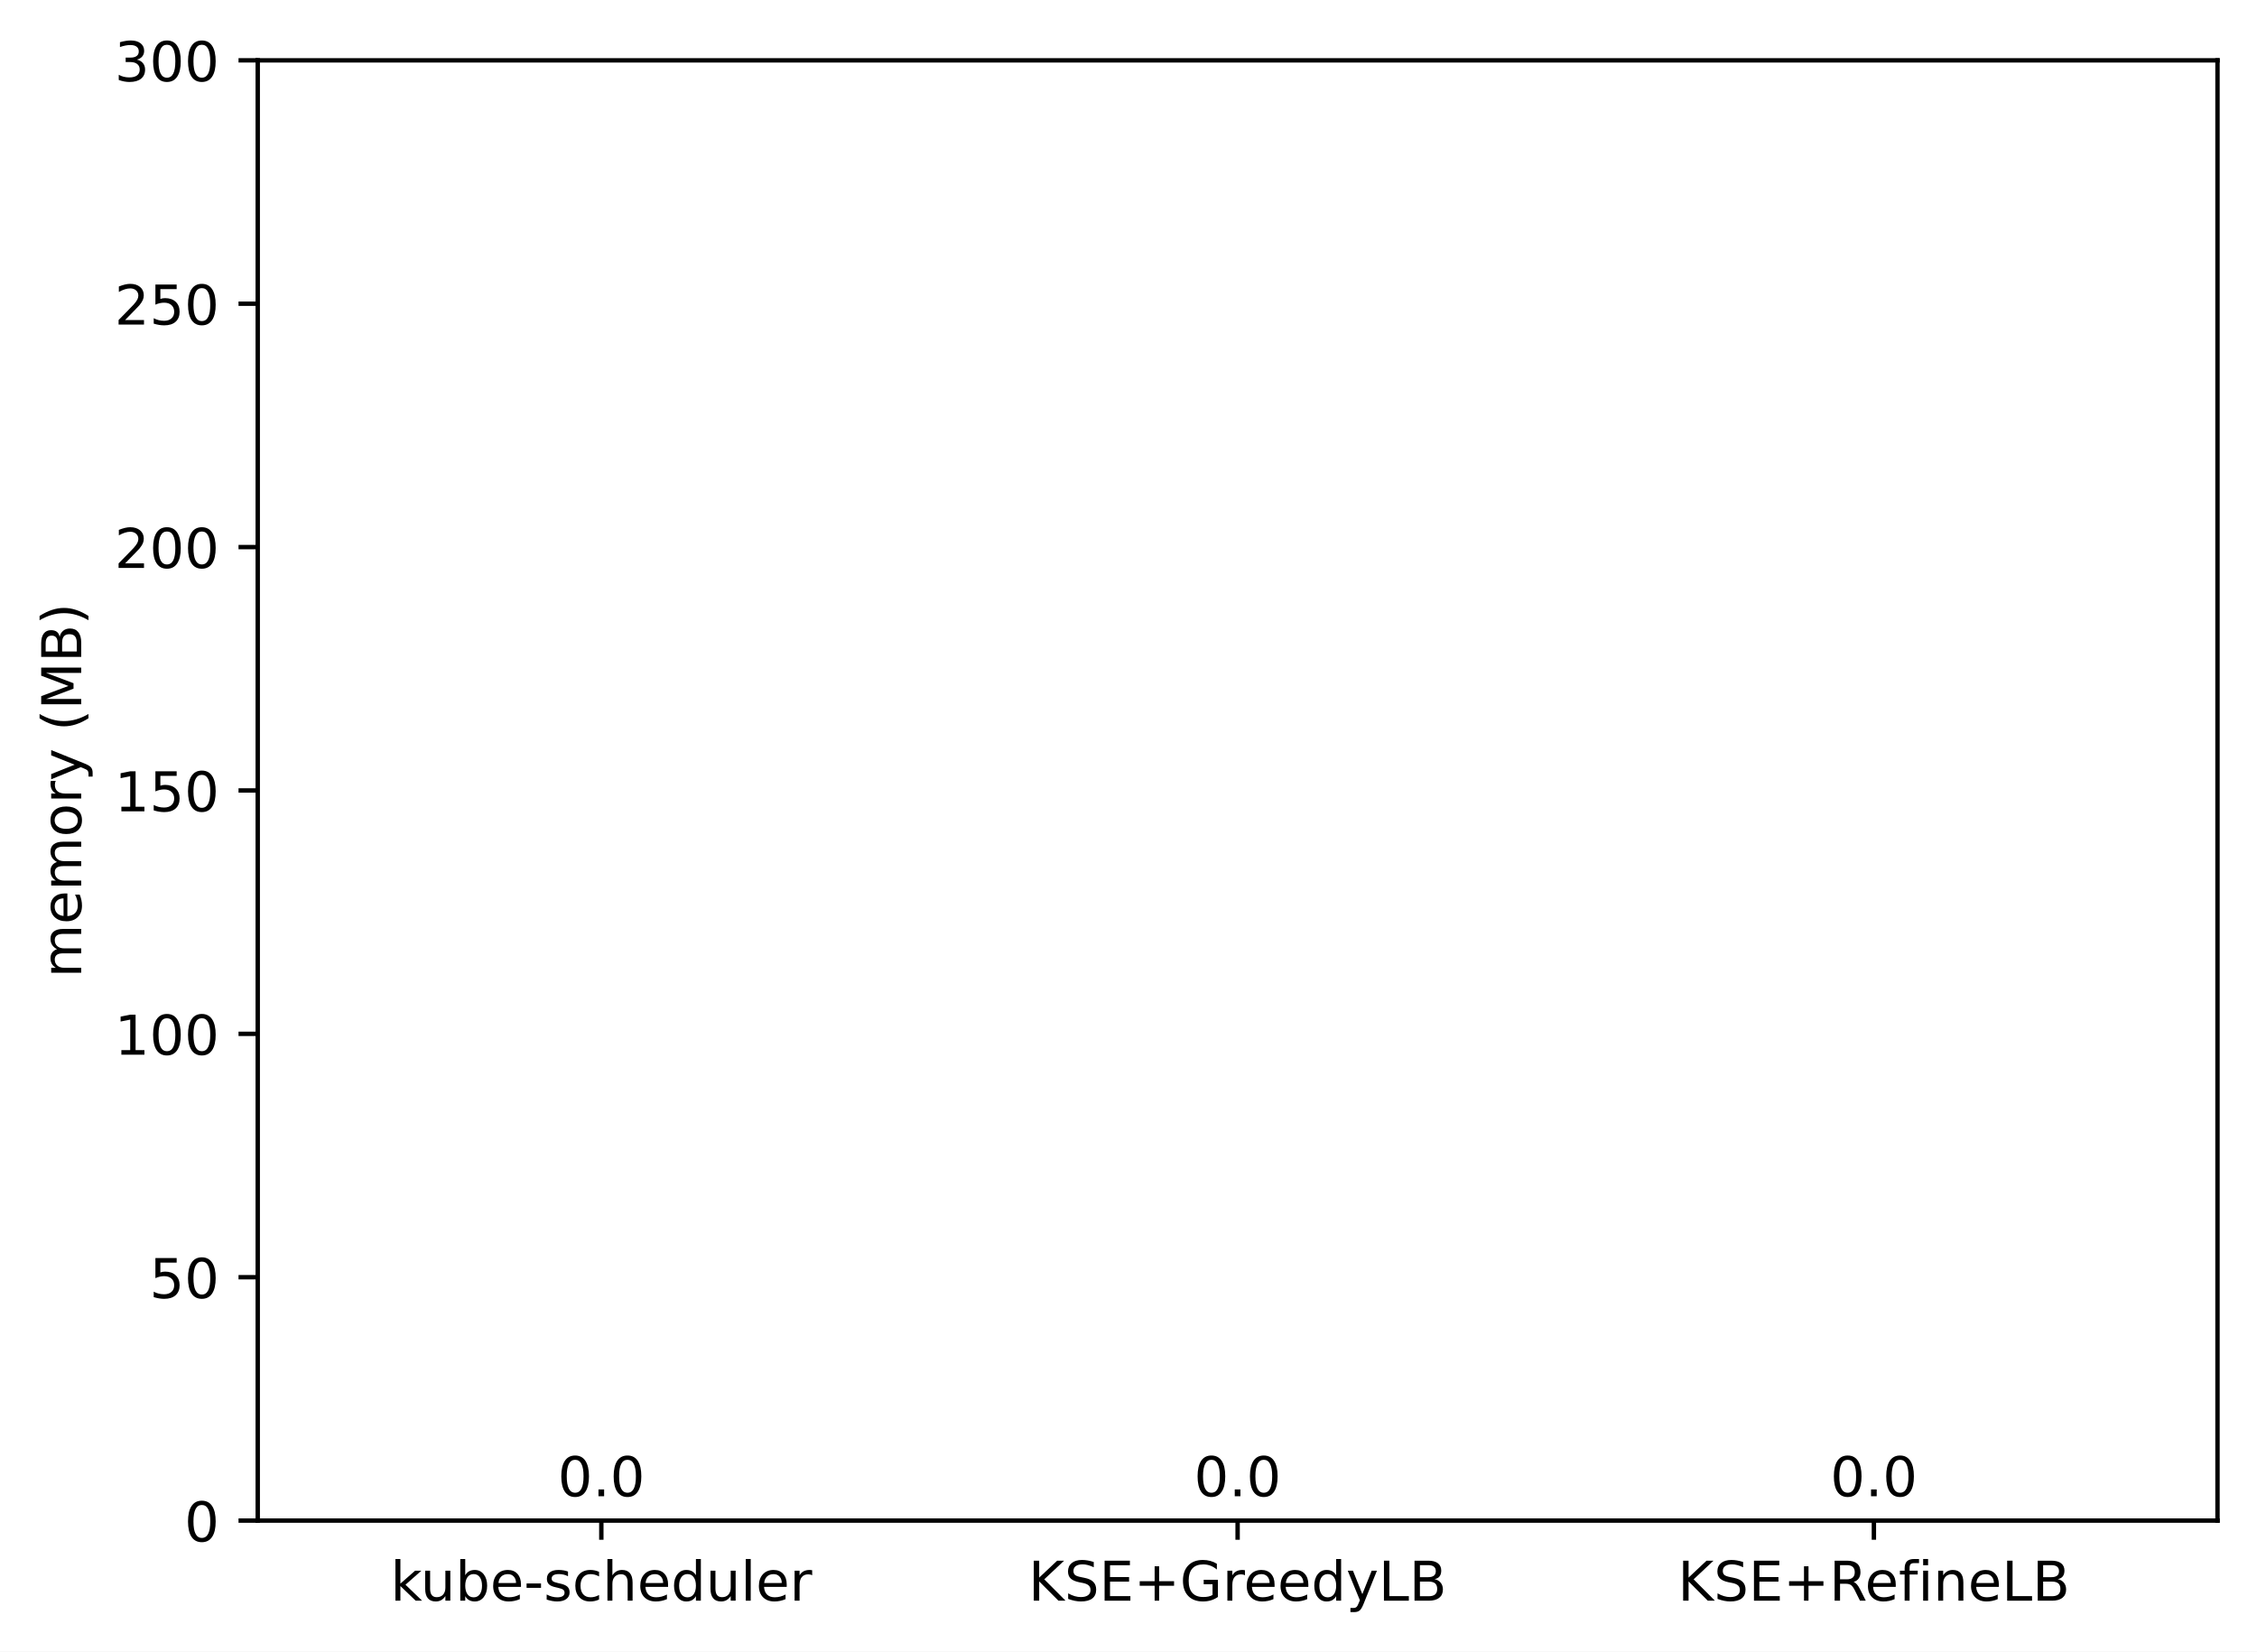
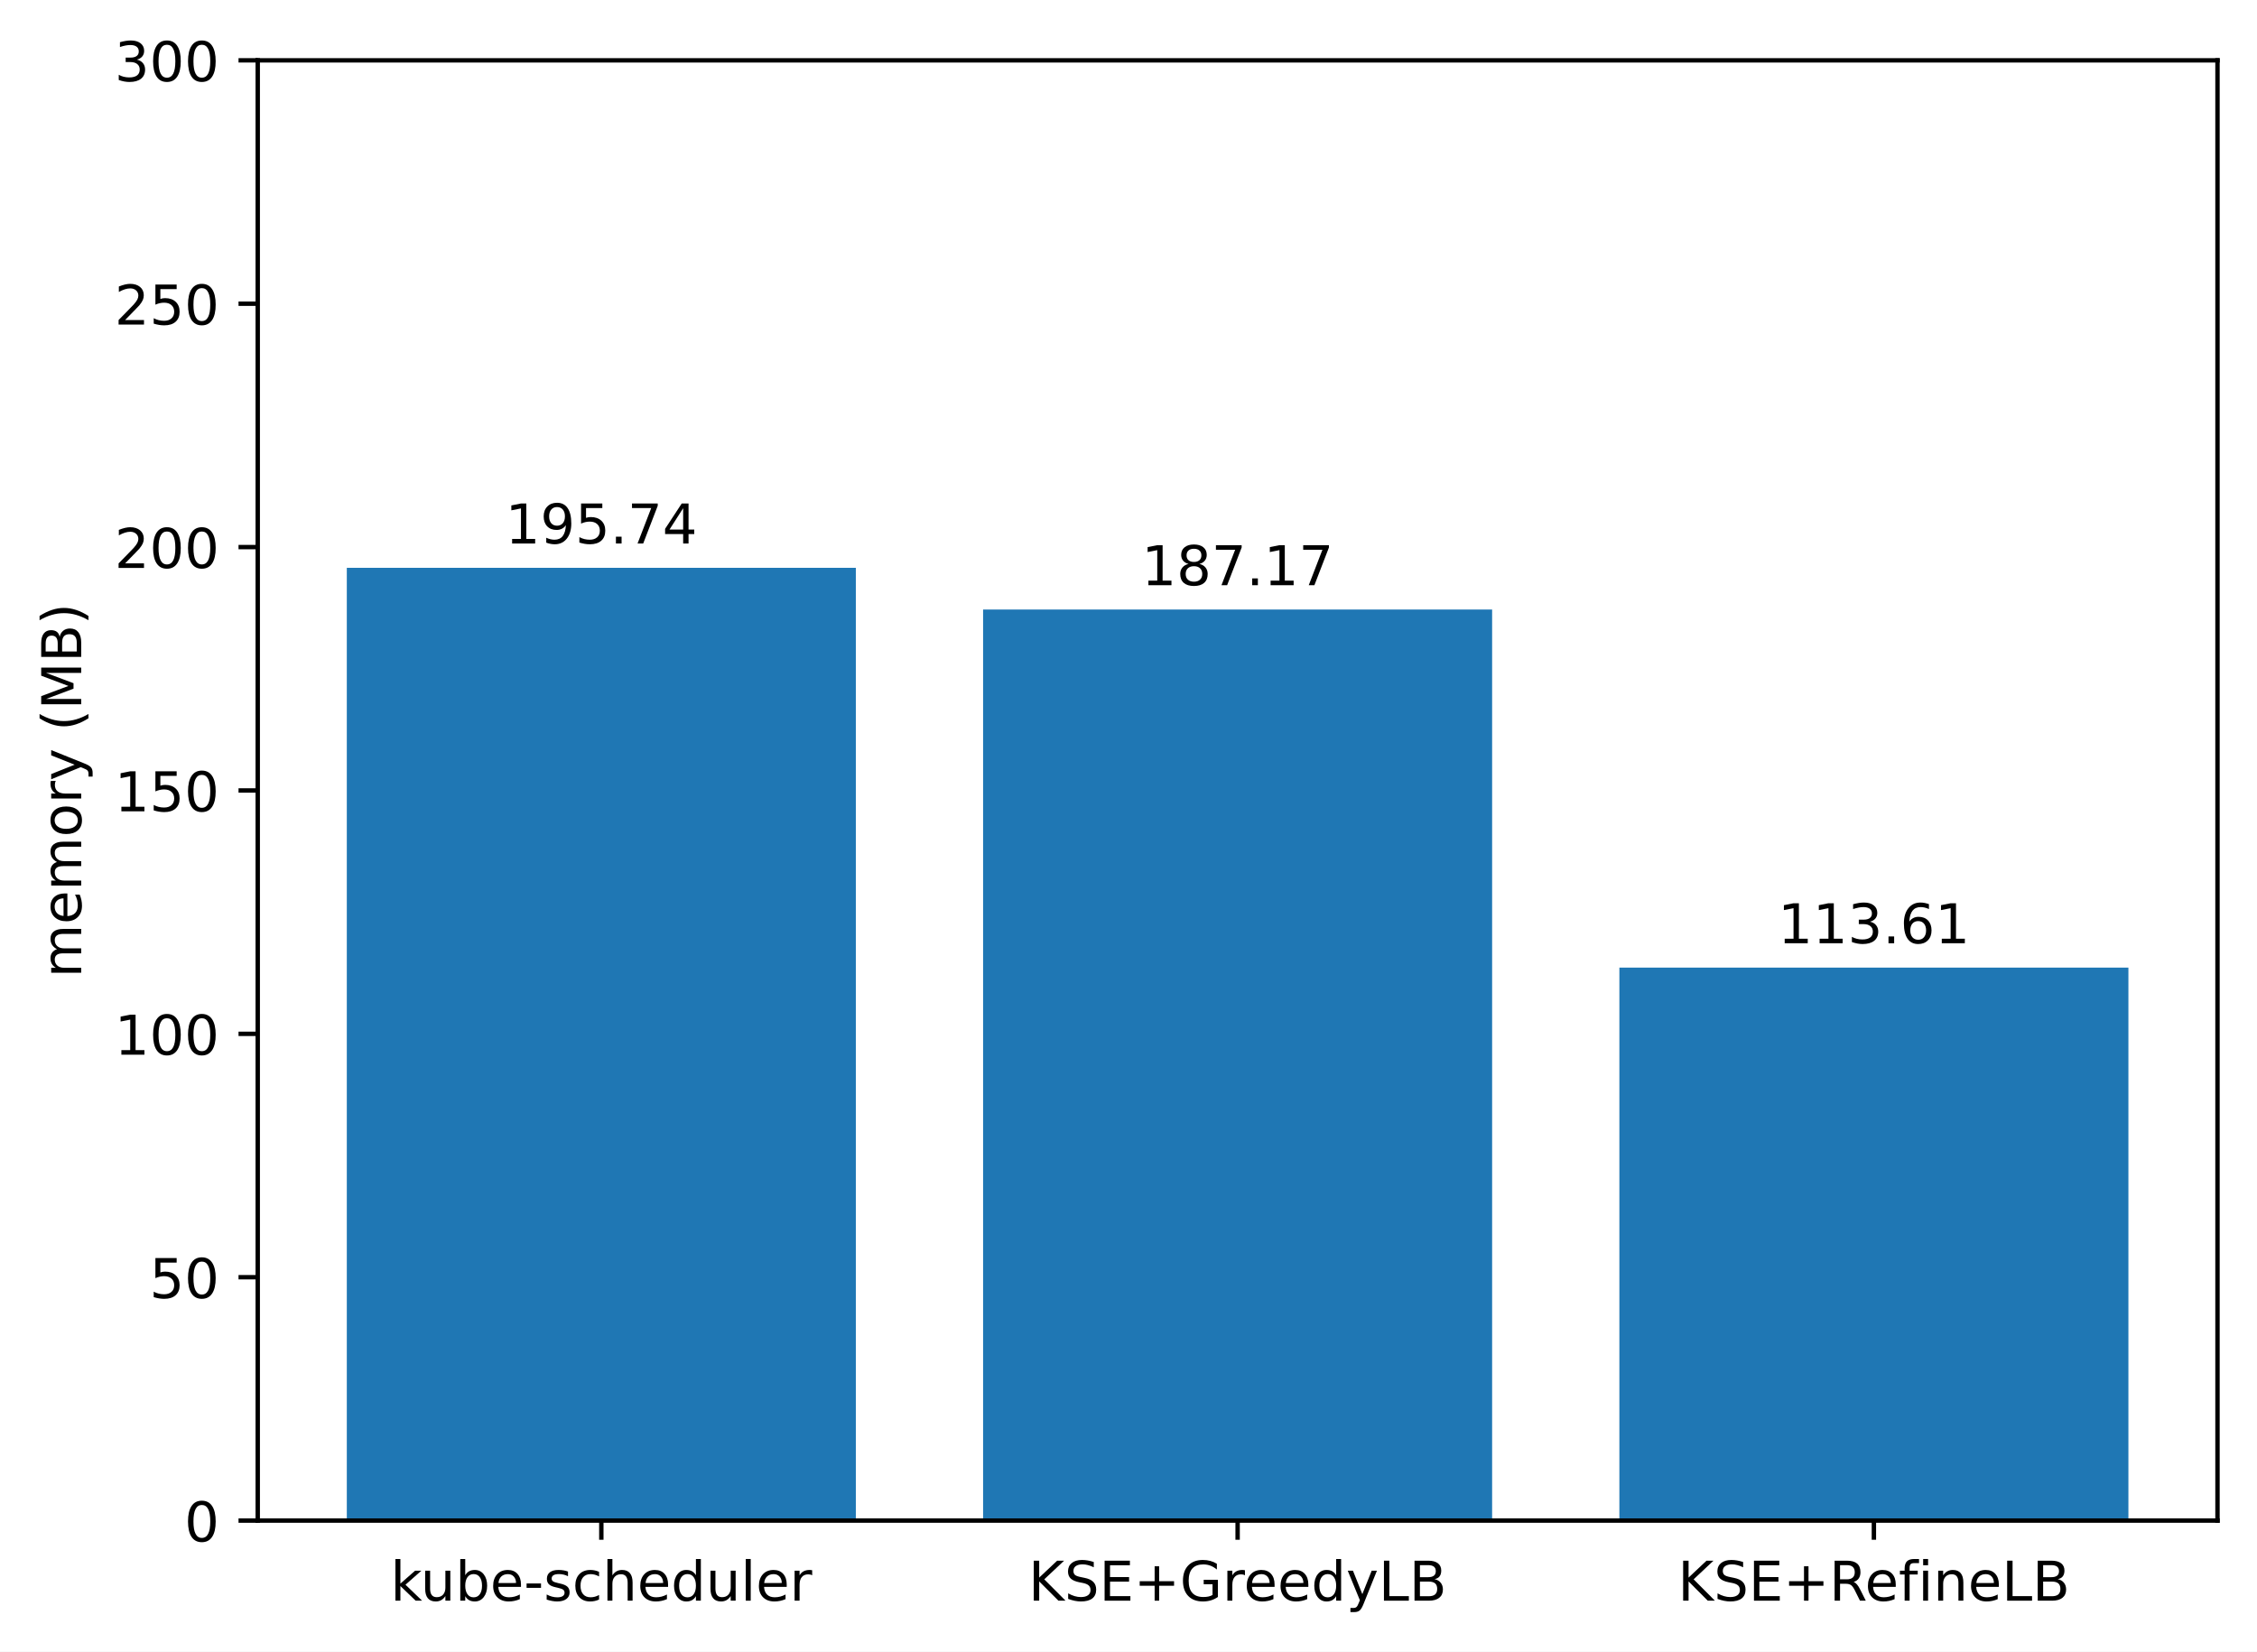
<svg xmlns="http://www.w3.org/2000/svg" xmlns:xlink="http://www.w3.org/1999/xlink" width="411.286pt" height="300.989pt" viewBox="0 0 411.286 300.989" version="1.1">
  <defs>
    <style type="text/css">*{stroke-linejoin: round; stroke-linecap: butt}</style>
  </defs>
  <g id="figure_1">
    <g id="patch_1">
      <path d="M 0 300.989  L 411.286 300.989  L 411.286 0  L 0 0  z " style="fill: #ffffff" />
    </g>
    <g id="axes_1">
      <g id="patch_2">
        <path d="M 46.966 277.111  L 404.086 277.111  L 404.086 10.999  L 46.966 10.999  z " style="fill: #ffffff" />
      </g>
      <g id="patch_3">
-         <path d="M 63.198 277.111  L 155.957 277.111  L 155.957 277.111  L 63.198 277.111  z " clip-path="url(#p297a90c184)" style="fill: #1f77b4" />
+         <path d="M 63.198 277.111  L 155.957 277.111  L 155.957 103.482  L 63.198 103.482  z " clip-path="url(#pe76bc516f4)" style="fill: #1f77b4" />
      </g>
      <g id="patch_4">
-         <path d="M 179.146 277.111  L 271.905 277.111  L 271.905 277.111  L 179.146 277.111  z " clip-path="url(#p297a90c184)" style="fill: #1f77b4" />
+         <path d="M 179.146 277.111  L 271.905 277.111  L 271.905 111.084  L 179.146 111.084  z " clip-path="url(#pe76bc516f4)" style="fill: #1f77b4" />
      </g>
      <g id="patch_5">
-         <path d="M 295.094 277.111  L 387.853 277.111  L 387.853 277.111  L 295.094 277.111  z " clip-path="url(#p297a90c184)" style="fill: #1f77b4" />
+         <path d="M 295.094 277.111  L 387.853 277.111  L 387.853 176.335  L 295.094 176.335  z " clip-path="url(#pe76bc516f4)" style="fill: #1f77b4" />
      </g>
      <g id="matplotlib.axis_1">
        <g id="xtick_1">
          <g id="line2d_1">
            <defs>
-               <path id="mc5fd1d1097" d="M 0 0  L 0 3.5  " style="stroke: #000000; stroke-width: 0.8" />
+               <path id="m357a848145" d="M 0 0  L 0 3.5  " style="stroke: #000000; stroke-width: 0.8" />
            </defs>
            <g>
-               <use xlink:href="#mc5fd1d1097" x="109.578" y="277.111" style="stroke: #000000; stroke-width: 0.8" />
+               <use xlink:href="#m357a848145" x="109.578" y="277.111" style="stroke: #000000; stroke-width: 0.8" />
            </g>
          </g>
          <g id="text_1">
            <g transform="translate(71.15179 291.7097)scale(0.1 -0.1)">
              <defs>
                <path id="DejaVuSans-6b" d="M 581 4863  L 1159 4863  L 1159 1991  L 2875 3500  L 3609 3500  L 1753 1863  L 3688 0  L 2938 0  L 1159 1709  L 1159 0  L 581 0  L 581 4863  z " transform="scale(0.015625)" />
                <path id="DejaVuSans-75" d="M 544 1381  L 544 3500  L 1119 3500  L 1119 1403  Q 1119 906 1312 657  Q 1506 409 1894 409  Q 2359 409 2629 706  Q 2900 1003 2900 1516  L 2900 3500  L 3475 3500  L 3475 0  L 2900 0  L 2900 538  Q 2691 219 2414 64  Q 2138 -91 1772 -91  Q 1169 -91 856 284  Q 544 659 544 1381  z M 1991 3584  L 1991 3584  z " transform="scale(0.015625)" />
                <path id="DejaVuSans-62" d="M 3116 1747  Q 3116 2381 2855 2742  Q 2594 3103 2138 3103  Q 1681 3103 1420 2742  Q 1159 2381 1159 1747  Q 1159 1113 1420 752  Q 1681 391 2138 391  Q 2594 391 2855 752  Q 3116 1113 3116 1747  z M 1159 2969  Q 1341 3281 1617 3432  Q 1894 3584 2278 3584  Q 2916 3584 3314 3078  Q 3713 2572 3713 1747  Q 3713 922 3314 415  Q 2916 -91 2278 -91  Q 1894 -91 1617 61  Q 1341 213 1159 525  L 1159 0  L 581 0  L 581 4863  L 1159 4863  L 1159 2969  z " transform="scale(0.015625)" />
                <path id="DejaVuSans-65" d="M 3597 1894  L 3597 1613  L 953 1613  Q 991 1019 1311 708  Q 1631 397 2203 397  Q 2534 397 2845 478  Q 3156 559 3463 722  L 3463 178  Q 3153 47 2828 -22  Q 2503 -91 2169 -91  Q 1331 -91 842 396  Q 353 884 353 1716  Q 353 2575 817 3079  Q 1281 3584 2069 3584  Q 2775 3584 3186 3129  Q 3597 2675 3597 1894  z M 3022 2063  Q 3016 2534 2758 2815  Q 2500 3097 2075 3097  Q 1594 3097 1305 2825  Q 1016 2553 972 2059  L 3022 2063  z " transform="scale(0.015625)" />
                <path id="DejaVuSans-2d" d="M 313 2009  L 1997 2009  L 1997 1497  L 313 1497  L 313 2009  z " transform="scale(0.015625)" />
                <path id="DejaVuSans-73" d="M 2834 3397  L 2834 2853  Q 2591 2978 2328 3040  Q 2066 3103 1784 3103  Q 1356 3103 1142 2972  Q 928 2841 928 2578  Q 928 2378 1081 2264  Q 1234 2150 1697 2047  L 1894 2003  Q 2506 1872 2764 1633  Q 3022 1394 3022 966  Q 3022 478 2636 193  Q 2250 -91 1575 -91  Q 1294 -91 989 -36  Q 684 19 347 128  L 347 722  Q 666 556 975 473  Q 1284 391 1588 391  Q 1994 391 2212 530  Q 2431 669 2431 922  Q 2431 1156 2273 1281  Q 2116 1406 1581 1522  L 1381 1569  Q 847 1681 609 1914  Q 372 2147 372 2553  Q 372 3047 722 3315  Q 1072 3584 1716 3584  Q 2034 3584 2315 3537  Q 2597 3491 2834 3397  z " transform="scale(0.015625)" />
                <path id="DejaVuSans-63" d="M 3122 3366  L 3122 2828  Q 2878 2963 2633 3030  Q 2388 3097 2138 3097  Q 1578 3097 1268 2742  Q 959 2388 959 1747  Q 959 1106 1268 751  Q 1578 397 2138 397  Q 2388 397 2633 464  Q 2878 531 3122 666  L 3122 134  Q 2881 22 2623 -34  Q 2366 -91 2075 -91  Q 1284 -91 818 406  Q 353 903 353 1747  Q 353 2603 823 3093  Q 1294 3584 2113 3584  Q 2378 3584 2631 3529  Q 2884 3475 3122 3366  z " transform="scale(0.015625)" />
                <path id="DejaVuSans-68" d="M 3513 2113  L 3513 0  L 2938 0  L 2938 2094  Q 2938 2591 2744 2837  Q 2550 3084 2163 3084  Q 1697 3084 1428 2787  Q 1159 2491 1159 1978  L 1159 0  L 581 0  L 581 4863  L 1159 4863  L 1159 2956  Q 1366 3272 1645 3428  Q 1925 3584 2291 3584  Q 2894 3584 3203 3211  Q 3513 2838 3513 2113  z " transform="scale(0.015625)" />
                <path id="DejaVuSans-64" d="M 2906 2969  L 2906 4863  L 3481 4863  L 3481 0  L 2906 0  L 2906 525  Q 2725 213 2448 61  Q 2172 -91 1784 -91  Q 1150 -91 751 415  Q 353 922 353 1747  Q 353 2572 751 3078  Q 1150 3584 1784 3584  Q 2172 3584 2448 3432  Q 2725 3281 2906 2969  z M 947 1747  Q 947 1113 1208 752  Q 1469 391 1925 391  Q 2381 391 2643 752  Q 2906 1113 2906 1747  Q 2906 2381 2643 2742  Q 2381 3103 1925 3103  Q 1469 3103 1208 2742  Q 947 2381 947 1747  z " transform="scale(0.015625)" />
                <path id="DejaVuSans-6c" d="M 603 4863  L 1178 4863  L 1178 0  L 603 0  L 603 4863  z " transform="scale(0.015625)" />
                <path id="DejaVuSans-72" d="M 2631 2963  Q 2534 3019 2420 3045  Q 2306 3072 2169 3072  Q 1681 3072 1420 2755  Q 1159 2438 1159 1844  L 1159 0  L 581 0  L 581 3500  L 1159 3500  L 1159 2956  Q 1341 3275 1631 3429  Q 1922 3584 2338 3584  Q 2397 3584 2469 3576  Q 2541 3569 2628 3553  L 2631 2963  z " transform="scale(0.015625)" />
              </defs>
              <use xlink:href="#DejaVuSans-6b" />
              <use xlink:href="#DejaVuSans-75" x="54.785" />
              <use xlink:href="#DejaVuSans-62" x="118.164" />
              <use xlink:href="#DejaVuSans-65" x="181.641" />
              <use xlink:href="#DejaVuSans-2d" x="243.164" />
              <use xlink:href="#DejaVuSans-73" x="279.248" />
              <use xlink:href="#DejaVuSans-63" x="331.348" />
              <use xlink:href="#DejaVuSans-68" x="386.328" />
              <use xlink:href="#DejaVuSans-65" x="449.707" />
              <use xlink:href="#DejaVuSans-64" x="511.23" />
              <use xlink:href="#DejaVuSans-75" x="574.707" />
              <use xlink:href="#DejaVuSans-6c" x="638.086" />
              <use xlink:href="#DejaVuSans-65" x="665.869" />
              <use xlink:href="#DejaVuSans-72" x="727.393" />
            </g>
          </g>
        </g>
        <g id="xtick_2">
          <g id="line2d_2">
            <g>
-               <use xlink:href="#mc5fd1d1097" x="225.526" y="277.111" style="stroke: #000000; stroke-width: 0.8" />
+               <use xlink:href="#m357a848145" x="225.526" y="277.111" style="stroke: #000000; stroke-width: 0.8" />
            </g>
          </g>
          <g id="text_2">
            <g transform="translate(187.403 291.7097)scale(0.1 -0.1)">
              <defs>
                <path id="DejaVuSans-4b" d="M 628 4666  L 1259 4666  L 1259 2694  L 3353 4666  L 4166 4666  L 1850 2491  L 4331 0  L 3500 0  L 1259 2247  L 1259 0  L 628 0  L 628 4666  z " transform="scale(0.015625)" />
                <path id="DejaVuSans-53" d="M 3425 4513  L 3425 3897  Q 3066 4069 2747 4153  Q 2428 4238 2131 4238  Q 1616 4238 1336 4038  Q 1056 3838 1056 3469  Q 1056 3159 1242 3001  Q 1428 2844 1947 2747  L 2328 2669  Q 3034 2534 3370 2195  Q 3706 1856 3706 1288  Q 3706 609 3251 259  Q 2797 -91 1919 -91  Q 1588 -91 1214 -16  Q 841 59 441 206  L 441 856  Q 825 641 1194 531  Q 1563 422 1919 422  Q 2459 422 2753 634  Q 3047 847 3047 1241  Q 3047 1584 2836 1778  Q 2625 1972 2144 2069  L 1759 2144  Q 1053 2284 737 2584  Q 422 2884 422 3419  Q 422 4038 858 4394  Q 1294 4750 2059 4750  Q 2388 4750 2728 4690  Q 3069 4631 3425 4513  z " transform="scale(0.015625)" />
                <path id="DejaVuSans-45" d="M 628 4666  L 3578 4666  L 3578 4134  L 1259 4134  L 1259 2753  L 3481 2753  L 3481 2222  L 1259 2222  L 1259 531  L 3634 531  L 3634 0  L 628 0  L 628 4666  z " transform="scale(0.015625)" />
                <path id="DejaVuSans-2b" d="M 2944 4013  L 2944 2272  L 4684 2272  L 4684 1741  L 2944 1741  L 2944 0  L 2419 0  L 2419 1741  L 678 1741  L 678 2272  L 2419 2272  L 2419 4013  L 2944 4013  z " transform="scale(0.015625)" />
                <path id="DejaVuSans-47" d="M 3809 666  L 3809 1919  L 2778 1919  L 2778 2438  L 4434 2438  L 4434 434  Q 4069 175 3628 42  Q 3188 -91 2688 -91  Q 1594 -91 976 548  Q 359 1188 359 2328  Q 359 3472 976 4111  Q 1594 4750 2688 4750  Q 3144 4750 3555 4637  Q 3966 4525 4313 4306  L 4313 3634  Q 3963 3931 3569 4081  Q 3175 4231 2741 4231  Q 1884 4231 1454 3753  Q 1025 3275 1025 2328  Q 1025 1384 1454 906  Q 1884 428 2741 428  Q 3075 428 3337 486  Q 3600 544 3809 666  z " transform="scale(0.015625)" />
                <path id="DejaVuSans-79" d="M 2059 -325  Q 1816 -950 1584 -1140  Q 1353 -1331 966 -1331  L 506 -1331  L 506 -850  L 844 -850  Q 1081 -850 1212 -737  Q 1344 -625 1503 -206  L 1606 56  L 191 3500  L 800 3500  L 1894 763  L 2988 3500  L 3597 3500  L 2059 -325  z " transform="scale(0.015625)" />
                <path id="DejaVuSans-4c" d="M 628 4666  L 1259 4666  L 1259 531  L 3531 531  L 3531 0  L 628 0  L 628 4666  z " transform="scale(0.015625)" />
                <path id="DejaVuSans-42" d="M 1259 2228  L 1259 519  L 2272 519  Q 2781 519 3026 730  Q 3272 941 3272 1375  Q 3272 1813 3026 2020  Q 2781 2228 2272 2228  L 1259 2228  z M 1259 4147  L 1259 2741  L 2194 2741  Q 2656 2741 2882 2914  Q 3109 3088 3109 3444  Q 3109 3797 2882 3972  Q 2656 4147 2194 4147  L 1259 4147  z M 628 4666  L 2241 4666  Q 2963 4666 3353 4366  Q 3744 4066 3744 3513  Q 3744 3084 3544 2831  Q 3344 2578 2956 2516  Q 3422 2416 3680 2098  Q 3938 1781 3938 1306  Q 3938 681 3513 340  Q 3088 0 2303 0  L 628 0  L 628 4666  z " transform="scale(0.015625)" />
              </defs>
              <use xlink:href="#DejaVuSans-4b" />
              <use xlink:href="#DejaVuSans-53" x="65.576" />
              <use xlink:href="#DejaVuSans-45" x="129.053" />
              <use xlink:href="#DejaVuSans-2b" x="192.236" />
              <use xlink:href="#DejaVuSans-47" x="276.025" />
              <use xlink:href="#DejaVuSans-72" x="353.516" />
              <use xlink:href="#DejaVuSans-65" x="392.379" />
              <use xlink:href="#DejaVuSans-65" x="453.902" />
              <use xlink:href="#DejaVuSans-64" x="515.426" />
              <use xlink:href="#DejaVuSans-79" x="578.902" />
              <use xlink:href="#DejaVuSans-4c" x="638.082" />
              <use xlink:href="#DejaVuSans-42" x="693.795" />
            </g>
          </g>
        </g>
        <g id="xtick_3">
          <g id="line2d_3">
            <g>
-               <use xlink:href="#mc5fd1d1097" x="341.474" y="277.111" style="stroke: #000000; stroke-width: 0.8" />
+               <use xlink:href="#m357a848145" x="341.474" y="277.111" style="stroke: #000000; stroke-width: 0.8" />
            </g>
          </g>
          <g id="text_3">
            <g transform="translate(305.7346 291.7097)scale(0.1 -0.1)">
              <defs>
                <path id="DejaVuSans-52" d="M 2841 2188  Q 3044 2119 3236 1894  Q 3428 1669 3622 1275  L 4263 0  L 3584 0  L 2988 1197  Q 2756 1666 2539 1819  Q 2322 1972 1947 1972  L 1259 1972  L 1259 0  L 628 0  L 628 4666  L 2053 4666  Q 2853 4666 3247 4331  Q 3641 3997 3641 3322  Q 3641 2881 3436 2590  Q 3231 2300 2841 2188  z M 1259 4147  L 1259 2491  L 2053 2491  Q 2509 2491 2742 2702  Q 2975 2913 2975 3322  Q 2975 3731 2742 3939  Q 2509 4147 2053 4147  L 1259 4147  z " transform="scale(0.015625)" />
                <path id="DejaVuSans-66" d="M 2375 4863  L 2375 4384  L 1825 4384  Q 1516 4384 1395 4259  Q 1275 4134 1275 3809  L 1275 3500  L 2222 3500  L 2222 3053  L 1275 3053  L 1275 0  L 697 0  L 697 3053  L 147 3053  L 147 3500  L 697 3500  L 697 3744  Q 697 4328 969 4595  Q 1241 4863 1831 4863  L 2375 4863  z " transform="scale(0.015625)" />
                <path id="DejaVuSans-69" d="M 603 3500  L 1178 3500  L 1178 0  L 603 0  L 603 3500  z M 603 4863  L 1178 4863  L 1178 4134  L 603 4134  L 603 4863  z " transform="scale(0.015625)" />
                <path id="DejaVuSans-6e" d="M 3513 2113  L 3513 0  L 2938 0  L 2938 2094  Q 2938 2591 2744 2837  Q 2550 3084 2163 3084  Q 1697 3084 1428 2787  Q 1159 2491 1159 1978  L 1159 0  L 581 0  L 581 3500  L 1159 3500  L 1159 2956  Q 1366 3272 1645 3428  Q 1925 3584 2291 3584  Q 2894 3584 3203 3211  Q 3513 2838 3513 2113  z " transform="scale(0.015625)" />
              </defs>
              <use xlink:href="#DejaVuSans-4b" />
              <use xlink:href="#DejaVuSans-53" x="65.576" />
              <use xlink:href="#DejaVuSans-45" x="129.053" />
              <use xlink:href="#DejaVuSans-2b" x="192.236" />
              <use xlink:href="#DejaVuSans-52" x="276.025" />
              <use xlink:href="#DejaVuSans-65" x="341.008" />
              <use xlink:href="#DejaVuSans-66" x="402.531" />
              <use xlink:href="#DejaVuSans-69" x="437.736" />
              <use xlink:href="#DejaVuSans-6e" x="465.52" />
              <use xlink:href="#DejaVuSans-65" x="528.898" />
              <use xlink:href="#DejaVuSans-4c" x="590.422" />
              <use xlink:href="#DejaVuSans-42" x="646.135" />
            </g>
          </g>
        </g>
      </g>
      <g id="matplotlib.axis_2">
        <g id="ytick_1">
          <g id="line2d_4">
            <defs>
-               <path id="m0a997db31c" d="M 0 0  L -3.5 0  " style="stroke: #000000; stroke-width: 0.8" />
+               <path id="m4fb965dc6f" d="M 0 0  L -3.5 0  " style="stroke: #000000; stroke-width: 0.8" />
            </defs>
            <g>
-               <use xlink:href="#m0a997db31c" x="46.966" y="277.111" style="stroke: #000000; stroke-width: 0.8" />
+               <use xlink:href="#m4fb965dc6f" x="46.966" y="277.111" style="stroke: #000000; stroke-width: 0.8" />
            </g>
          </g>
          <g id="text_4">
            <g transform="translate(33.60312 280.9104)scale(0.1 -0.1)">
              <defs>
                <path id="DejaVuSans-30" d="M 2034 4250  Q 1547 4250 1301 3770  Q 1056 3291 1056 2328  Q 1056 1369 1301 889  Q 1547 409 2034 409  Q 2525 409 2770 889  Q 3016 1369 3016 2328  Q 3016 3291 2770 3770  Q 2525 4250 2034 4250  z M 2034 4750  Q 2819 4750 3233 4129  Q 3647 3509 3647 2328  Q 3647 1150 3233 529  Q 2819 -91 2034 -91  Q 1250 -91 836 529  Q 422 1150 422 2328  Q 422 3509 836 4129  Q 1250 4750 2034 4750  z " transform="scale(0.015625)" />
              </defs>
              <use xlink:href="#DejaVuSans-30" />
            </g>
          </g>
        </g>
        <g id="ytick_2">
          <g id="line2d_5">
            <g>
-               <use xlink:href="#m0a997db31c" x="46.966" y="232.759" style="stroke: #000000; stroke-width: 0.8" />
+               <use xlink:href="#m4fb965dc6f" x="46.966" y="232.759" style="stroke: #000000; stroke-width: 0.8" />
            </g>
          </g>
          <g id="text_5">
            <g transform="translate(27.24063 236.5584)scale(0.1 -0.1)">
              <defs>
                <path id="DejaVuSans-35" d="M 691 4666  L 3169 4666  L 3169 4134  L 1269 4134  L 1269 2991  Q 1406 3038 1543 3061  Q 1681 3084 1819 3084  Q 2600 3084 3056 2656  Q 3513 2228 3513 1497  Q 3513 744 3044 326  Q 2575 -91 1722 -91  Q 1428 -91 1123 -41  Q 819 9 494 109  L 494 744  Q 775 591 1075 516  Q 1375 441 1709 441  Q 2250 441 2565 725  Q 2881 1009 2881 1497  Q 2881 1984 2565 2268  Q 2250 2553 1709 2553  Q 1456 2553 1204 2497  Q 953 2441 691 2322  L 691 4666  z " transform="scale(0.015625)" />
              </defs>
              <use xlink:href="#DejaVuSans-35" />
              <use xlink:href="#DejaVuSans-30" x="63.623" />
            </g>
          </g>
        </g>
        <g id="ytick_3">
          <g id="line2d_6">
            <g>
-               <use xlink:href="#m0a997db31c" x="46.966" y="188.407" style="stroke: #000000; stroke-width: 0.8" />
+               <use xlink:href="#m4fb965dc6f" x="46.966" y="188.407" style="stroke: #000000; stroke-width: 0.8" />
            </g>
          </g>
          <g id="text_6">
            <g transform="translate(20.87813 192.2064)scale(0.1 -0.1)">
              <defs>
                <path id="DejaVuSans-31" d="M 794 531  L 1825 531  L 1825 4091  L 703 3866  L 703 4441  L 1819 4666  L 2450 4666  L 2450 531  L 3481 531  L 3481 0  L 794 0  L 794 531  z " transform="scale(0.015625)" />
              </defs>
              <use xlink:href="#DejaVuSans-31" />
              <use xlink:href="#DejaVuSans-30" x="63.623" />
              <use xlink:href="#DejaVuSans-30" x="127.246" />
            </g>
          </g>
        </g>
        <g id="ytick_4">
          <g id="line2d_7">
            <g>
-               <use xlink:href="#m0a997db31c" x="46.966" y="144.055" style="stroke: #000000; stroke-width: 0.8" />
+               <use xlink:href="#m4fb965dc6f" x="46.966" y="144.055" style="stroke: #000000; stroke-width: 0.8" />
            </g>
          </g>
          <g id="text_7">
            <g transform="translate(20.87813 147.8544)scale(0.1 -0.1)">
              <use xlink:href="#DejaVuSans-31" />
              <use xlink:href="#DejaVuSans-35" x="63.623" />
              <use xlink:href="#DejaVuSans-30" x="127.246" />
            </g>
          </g>
        </g>
        <g id="ytick_5">
          <g id="line2d_8">
            <g>
-               <use xlink:href="#m0a997db31c" x="46.966" y="99.703" style="stroke: #000000; stroke-width: 0.8" />
+               <use xlink:href="#m4fb965dc6f" x="46.966" y="99.703" style="stroke: #000000; stroke-width: 0.8" />
            </g>
          </g>
          <g id="text_8">
            <g transform="translate(20.87813 103.5024)scale(0.1 -0.1)">
              <defs>
                <path id="DejaVuSans-32" d="M 1228 531  L 3431 531  L 3431 0  L 469 0  L 469 531  Q 828 903 1448 1529  Q 2069 2156 2228 2338  Q 2531 2678 2651 2914  Q 2772 3150 2772 3378  Q 2772 3750 2511 3984  Q 2250 4219 1831 4219  Q 1534 4219 1204 4116  Q 875 4013 500 3803  L 500 4441  Q 881 4594 1212 4672  Q 1544 4750 1819 4750  Q 2544 4750 2975 4387  Q 3406 4025 3406 3419  Q 3406 3131 3298 2873  Q 3191 2616 2906 2266  Q 2828 2175 2409 1742  Q 1991 1309 1228 531  z " transform="scale(0.015625)" />
              </defs>
              <use xlink:href="#DejaVuSans-32" />
              <use xlink:href="#DejaVuSans-30" x="63.623" />
              <use xlink:href="#DejaVuSans-30" x="127.246" />
            </g>
          </g>
        </g>
        <g id="ytick_6">
          <g id="line2d_9">
            <g>
-               <use xlink:href="#m0a997db31c" x="46.966" y="55.351" style="stroke: #000000; stroke-width: 0.8" />
+               <use xlink:href="#m4fb965dc6f" x="46.966" y="55.351" style="stroke: #000000; stroke-width: 0.8" />
            </g>
          </g>
          <g id="text_9">
            <g transform="translate(20.87813 59.15044)scale(0.1 -0.1)">
              <use xlink:href="#DejaVuSans-32" />
              <use xlink:href="#DejaVuSans-35" x="63.623" />
              <use xlink:href="#DejaVuSans-30" x="127.246" />
            </g>
          </g>
        </g>
        <g id="ytick_7">
          <g id="line2d_10">
            <g>
-               <use xlink:href="#m0a997db31c" x="46.966" y="10.999" style="stroke: #000000; stroke-width: 0.8" />
+               <use xlink:href="#m4fb965dc6f" x="46.966" y="10.999" style="stroke: #000000; stroke-width: 0.8" />
            </g>
          </g>
          <g id="text_10">
            <g transform="translate(20.87813 14.79844)scale(0.1 -0.1)">
              <defs>
                <path id="DejaVuSans-33" d="M 2597 2516  Q 3050 2419 3304 2112  Q 3559 1806 3559 1356  Q 3559 666 3084 287  Q 2609 -91 1734 -91  Q 1441 -91 1130 -33  Q 819 25 488 141  L 488 750  Q 750 597 1062 519  Q 1375 441 1716 441  Q 2309 441 2620 675  Q 2931 909 2931 1356  Q 2931 1769 2642 2001  Q 2353 2234 1838 2234  L 1294 2234  L 1294 2753  L 1863 2753  Q 2328 2753 2575 2939  Q 2822 3125 2822 3475  Q 2822 3834 2567 4026  Q 2313 4219 1838 4219  Q 1578 4219 1281 4162  Q 984 4106 628 3988  L 628 4550  Q 988 4650 1302 4700  Q 1616 4750 1894 4750  Q 2613 4750 3031 4423  Q 3450 4097 3450 3541  Q 3450 3153 3228 2886  Q 3006 2619 2597 2516  z " transform="scale(0.015625)" />
              </defs>
              <use xlink:href="#DejaVuSans-33" />
              <use xlink:href="#DejaVuSans-30" x="63.623" />
              <use xlink:href="#DejaVuSans-30" x="127.246" />
            </g>
          </g>
        </g>
        <g id="text_11">
          <g transform="translate(14.79844 178.1818)rotate(-90)scale(0.1 -0.1)">
            <defs>
              <path id="DejaVuSans-6d" d="M 3328 2828  Q 3544 3216 3844 3400  Q 4144 3584 4550 3584  Q 5097 3584 5394 3201  Q 5691 2819 5691 2113  L 5691 0  L 5113 0  L 5113 2094  Q 5113 2597 4934 2840  Q 4756 3084 4391 3084  Q 3944 3084 3684 2787  Q 3425 2491 3425 1978  L 3425 0  L 2847 0  L 2847 2094  Q 2847 2600 2669 2842  Q 2491 3084 2119 3084  Q 1678 3084 1418 2786  Q 1159 2488 1159 1978  L 1159 0  L 581 0  L 581 3500  L 1159 3500  L 1159 2956  Q 1356 3278 1631 3431  Q 1906 3584 2284 3584  Q 2666 3584 2933 3390  Q 3200 3197 3328 2828  z " transform="scale(0.015625)" />
              <path id="DejaVuSans-6f" d="M 1959 3097  Q 1497 3097 1228 2736  Q 959 2375 959 1747  Q 959 1119 1226 758  Q 1494 397 1959 397  Q 2419 397 2687 759  Q 2956 1122 2956 1747  Q 2956 2369 2687 2733  Q 2419 3097 1959 3097  z M 1959 3584  Q 2709 3584 3137 3096  Q 3566 2609 3566 1747  Q 3566 888 3137 398  Q 2709 -91 1959 -91  Q 1206 -91 779 398  Q 353 888 353 1747  Q 353 2609 779 3096  Q 1206 3584 1959 3584  z " transform="scale(0.015625)" />
              <path id="DejaVuSans-20" transform="scale(0.015625)" />
              <path id="DejaVuSans-28" d="M 1984 4856  Q 1566 4138 1362 3434  Q 1159 2731 1159 2009  Q 1159 1288 1364 580  Q 1569 -128 1984 -844  L 1484 -844  Q 1016 -109 783 600  Q 550 1309 550 2009  Q 550 2706 781 3412  Q 1013 4119 1484 4856  L 1984 4856  z " transform="scale(0.015625)" />
              <path id="DejaVuSans-4d" d="M 628 4666  L 1569 4666  L 2759 1491  L 3956 4666  L 4897 4666  L 4897 0  L 4281 0  L 4281 4097  L 3078 897  L 2444 897  L 1241 4097  L 1241 0  L 628 0  L 628 4666  z " transform="scale(0.015625)" />
              <path id="DejaVuSans-29" d="M 513 4856  L 1013 4856  Q 1481 4119 1714 3412  Q 1947 2706 1947 2009  Q 1947 1309 1714 600  Q 1481 -109 1013 -844  L 513 -844  Q 928 -128 1133 580  Q 1338 1288 1338 2009  Q 1338 2731 1133 3434  Q 928 4138 513 4856  z " transform="scale(0.015625)" />
            </defs>
            <use xlink:href="#DejaVuSans-6d" />
            <use xlink:href="#DejaVuSans-65" x="97.412" />
            <use xlink:href="#DejaVuSans-6d" x="158.936" />
            <use xlink:href="#DejaVuSans-6f" x="256.348" />
            <use xlink:href="#DejaVuSans-72" x="317.529" />
            <use xlink:href="#DejaVuSans-79" x="358.643" />
            <use xlink:href="#DejaVuSans-20" x="417.822" />
            <use xlink:href="#DejaVuSans-28" x="449.609" />
            <use xlink:href="#DejaVuSans-4d" x="488.623" />
            <use xlink:href="#DejaVuSans-42" x="574.902" />
            <use xlink:href="#DejaVuSans-29" x="643.506" />
          </g>
        </g>
      </g>
      <g id="patch_6">
        <path d="M 46.966 277.111  L 46.966 10.999  " style="fill: none; stroke: #000000; stroke-width: 0.8; stroke-linejoin: miter; stroke-linecap: square" />
      </g>
      <g id="patch_7">
        <path d="M 404.086 277.111  L 404.086 10.999  " style="fill: none; stroke: #000000; stroke-width: 0.8; stroke-linejoin: miter; stroke-linecap: square" />
      </g>
      <g id="patch_8">
        <path d="M 46.966 277.111  L 404.086 277.111  " style="fill: none; stroke: #000000; stroke-width: 0.8; stroke-linejoin: miter; stroke-linecap: square" />
      </g>
      <g id="patch_9">
        <path d="M 46.966 10.999  L 404.086 10.999  " style="fill: none; stroke: #000000; stroke-width: 0.8; stroke-linejoin: miter; stroke-linecap: square" />
      </g>
      <g id="text_12">
-         <g transform="translate(101.626 272.676)scale(0.1 -0.1)">
+         <g transform="translate(92.08226 99.04681)scale(0.1 -0.1)">
          <defs>
+             <path id="DejaVuSans-39" d="M 703 97  L 703 672  Q 941 559 1184 500  Q 1428 441 1663 441  Q 2288 441 2617 861  Q 2947 1281 2994 2138  Q 2813 1869 2534 1725  Q 2256 1581 1919 1581  Q 1219 1581 811 2004  Q 403 2428 403 3163  Q 403 3881 828 4315  Q 1253 4750 1959 4750  Q 2769 4750 3195 4129  Q 3622 3509 3622 2328  Q 3622 1225 3098 567  Q 2575 -91 1691 -91  Q 1453 -91 1209 -44  Q 966 3 703 97  z M 1959 2075  Q 2384 2075 2632 2365  Q 2881 2656 2881 3163  Q 2881 3666 2632 3958  Q 2384 4250 1959 4250  Q 1534 4250 1286 3958  Q 1038 3666 1038 3163  Q 1038 2656 1286 2365  Q 1534 2075 1959 2075  z " transform="scale(0.015625)" />
            <path id="DejaVuSans-2e" d="M 684 794  L 1344 794  L 1344 0  L 684 0  L 684 794  z " transform="scale(0.015625)" />
+             <path id="DejaVuSans-37" d="M 525 4666  L 3525 4666  L 3525 4397  L 1831 0  L 1172 0  L 2766 4134  L 525 4134  L 525 4666  z " transform="scale(0.015625)" />
+             <path id="DejaVuSans-34" d="M 2419 4116  L 825 1625  L 2419 1625  L 2419 4116  z M 2253 4666  L 3047 4666  L 3047 1625  L 3713 1625  L 3713 1100  L 3047 1100  L 3047 0  L 2419 0  L 2419 1100  L 313 1100  L 313 1709  L 2253 4666  z " transform="scale(0.015625)" />
          </defs>
-           <use xlink:href="#DejaVuSans-30" />
-           <use xlink:href="#DejaVuSans-2e" x="63.623" />
-           <use xlink:href="#DejaVuSans-30" x="95.41" />
+           <use xlink:href="#DejaVuSans-31" />
+           <use xlink:href="#DejaVuSans-39" x="63.623" />
+           <use xlink:href="#DejaVuSans-35" x="127.246" />
+           <use xlink:href="#DejaVuSans-2e" x="190.869" />
+           <use xlink:href="#DejaVuSans-37" x="222.656" />
+           <use xlink:href="#DejaVuSans-34" x="286.279" />
        </g>
      </g>
      <g id="text_13">
-         <g transform="translate(217.5741 272.676)scale(0.1 -0.1)">
-           <use xlink:href="#DejaVuSans-30" />
-           <use xlink:href="#DejaVuSans-2e" x="63.623" />
-           <use xlink:href="#DejaVuSans-30" x="95.41" />
+         <g transform="translate(208.0303 106.6487)scale(0.1 -0.1)">
+           <defs>
+             <path id="DejaVuSans-38" d="M 2034 2216  Q 1584 2216 1326 1975  Q 1069 1734 1069 1313  Q 1069 891 1326 650  Q 1584 409 2034 409  Q 2484 409 2743 651  Q 3003 894 3003 1313  Q 3003 1734 2745 1975  Q 2488 2216 2034 2216  z M 1403 2484  Q 997 2584 770 2862  Q 544 3141 544 3541  Q 544 4100 942 4425  Q 1341 4750 2034 4750  Q 2731 4750 3128 4425  Q 3525 4100 3525 3541  Q 3525 3141 3298 2862  Q 3072 2584 2669 2484  Q 3125 2378 3379 2068  Q 3634 1759 3634 1313  Q 3634 634 3220 271  Q 2806 -91 2034 -91  Q 1263 -91 848 271  Q 434 634 434 1313  Q 434 1759 690 2068  Q 947 2378 1403 2484  z M 1172 3481  Q 1172 3119 1398 2916  Q 1625 2713 2034 2713  Q 2441 2713 2670 2916  Q 2900 3119 2900 3481  Q 2900 3844 2670 4047  Q 2441 4250 2034 4250  Q 1625 4250 1398 4047  Q 1172 3844 1172 3481  z " transform="scale(0.015625)" />
+           </defs>
+           <use xlink:href="#DejaVuSans-31" />
+           <use xlink:href="#DejaVuSans-38" x="63.623" />
+           <use xlink:href="#DejaVuSans-37" x="127.246" />
+           <use xlink:href="#DejaVuSans-2e" x="190.869" />
+           <use xlink:href="#DejaVuSans-31" x="222.656" />
+           <use xlink:href="#DejaVuSans-37" x="286.279" />
        </g>
      </g>
      <g id="text_14">
-         <g transform="translate(333.5221 272.676)scale(0.1 -0.1)">
-           <use xlink:href="#DejaVuSans-30" />
-           <use xlink:href="#DejaVuSans-2e" x="63.623" />
-           <use xlink:href="#DejaVuSans-30" x="95.41" />
+         <g transform="translate(323.9784 171.8994)scale(0.1 -0.1)">
+           <defs>
+             <path id="DejaVuSans-36" d="M 2113 2584  Q 1688 2584 1439 2293  Q 1191 2003 1191 1497  Q 1191 994 1439 701  Q 1688 409 2113 409  Q 2538 409 2786 701  Q 3034 994 3034 1497  Q 3034 2003 2786 2293  Q 2538 2584 2113 2584  z M 3366 4563  L 3366 3988  Q 3128 4100 2886 4159  Q 2644 4219 2406 4219  Q 1781 4219 1451 3797  Q 1122 3375 1075 2522  Q 1259 2794 1537 2939  Q 1816 3084 2150 3084  Q 2853 3084 3261 2657  Q 3669 2231 3669 1497  Q 3669 778 3244 343  Q 2819 -91 2113 -91  Q 1303 -91 875 529  Q 447 1150 447 2328  Q 447 3434 972 4092  Q 1497 4750 2381 4750  Q 2619 4750 2861 4703  Q 3103 4656 3366 4563  z " transform="scale(0.015625)" />
+           </defs>
+           <use xlink:href="#DejaVuSans-31" />
+           <use xlink:href="#DejaVuSans-31" x="63.623" />
+           <use xlink:href="#DejaVuSans-33" x="127.246" />
+           <use xlink:href="#DejaVuSans-2e" x="190.869" />
+           <use xlink:href="#DejaVuSans-36" x="222.656" />
+           <use xlink:href="#DejaVuSans-31" x="286.279" />
        </g>
      </g>
    </g>
  </g>
  <defs>
-     <clipPath id="p297a90c184">
+     <clipPath id="pe76bc516f4">
      <rect x="46.966" y="10.999" width="357.12" height="266.112" />
    </clipPath>
  </defs>
</svg>
